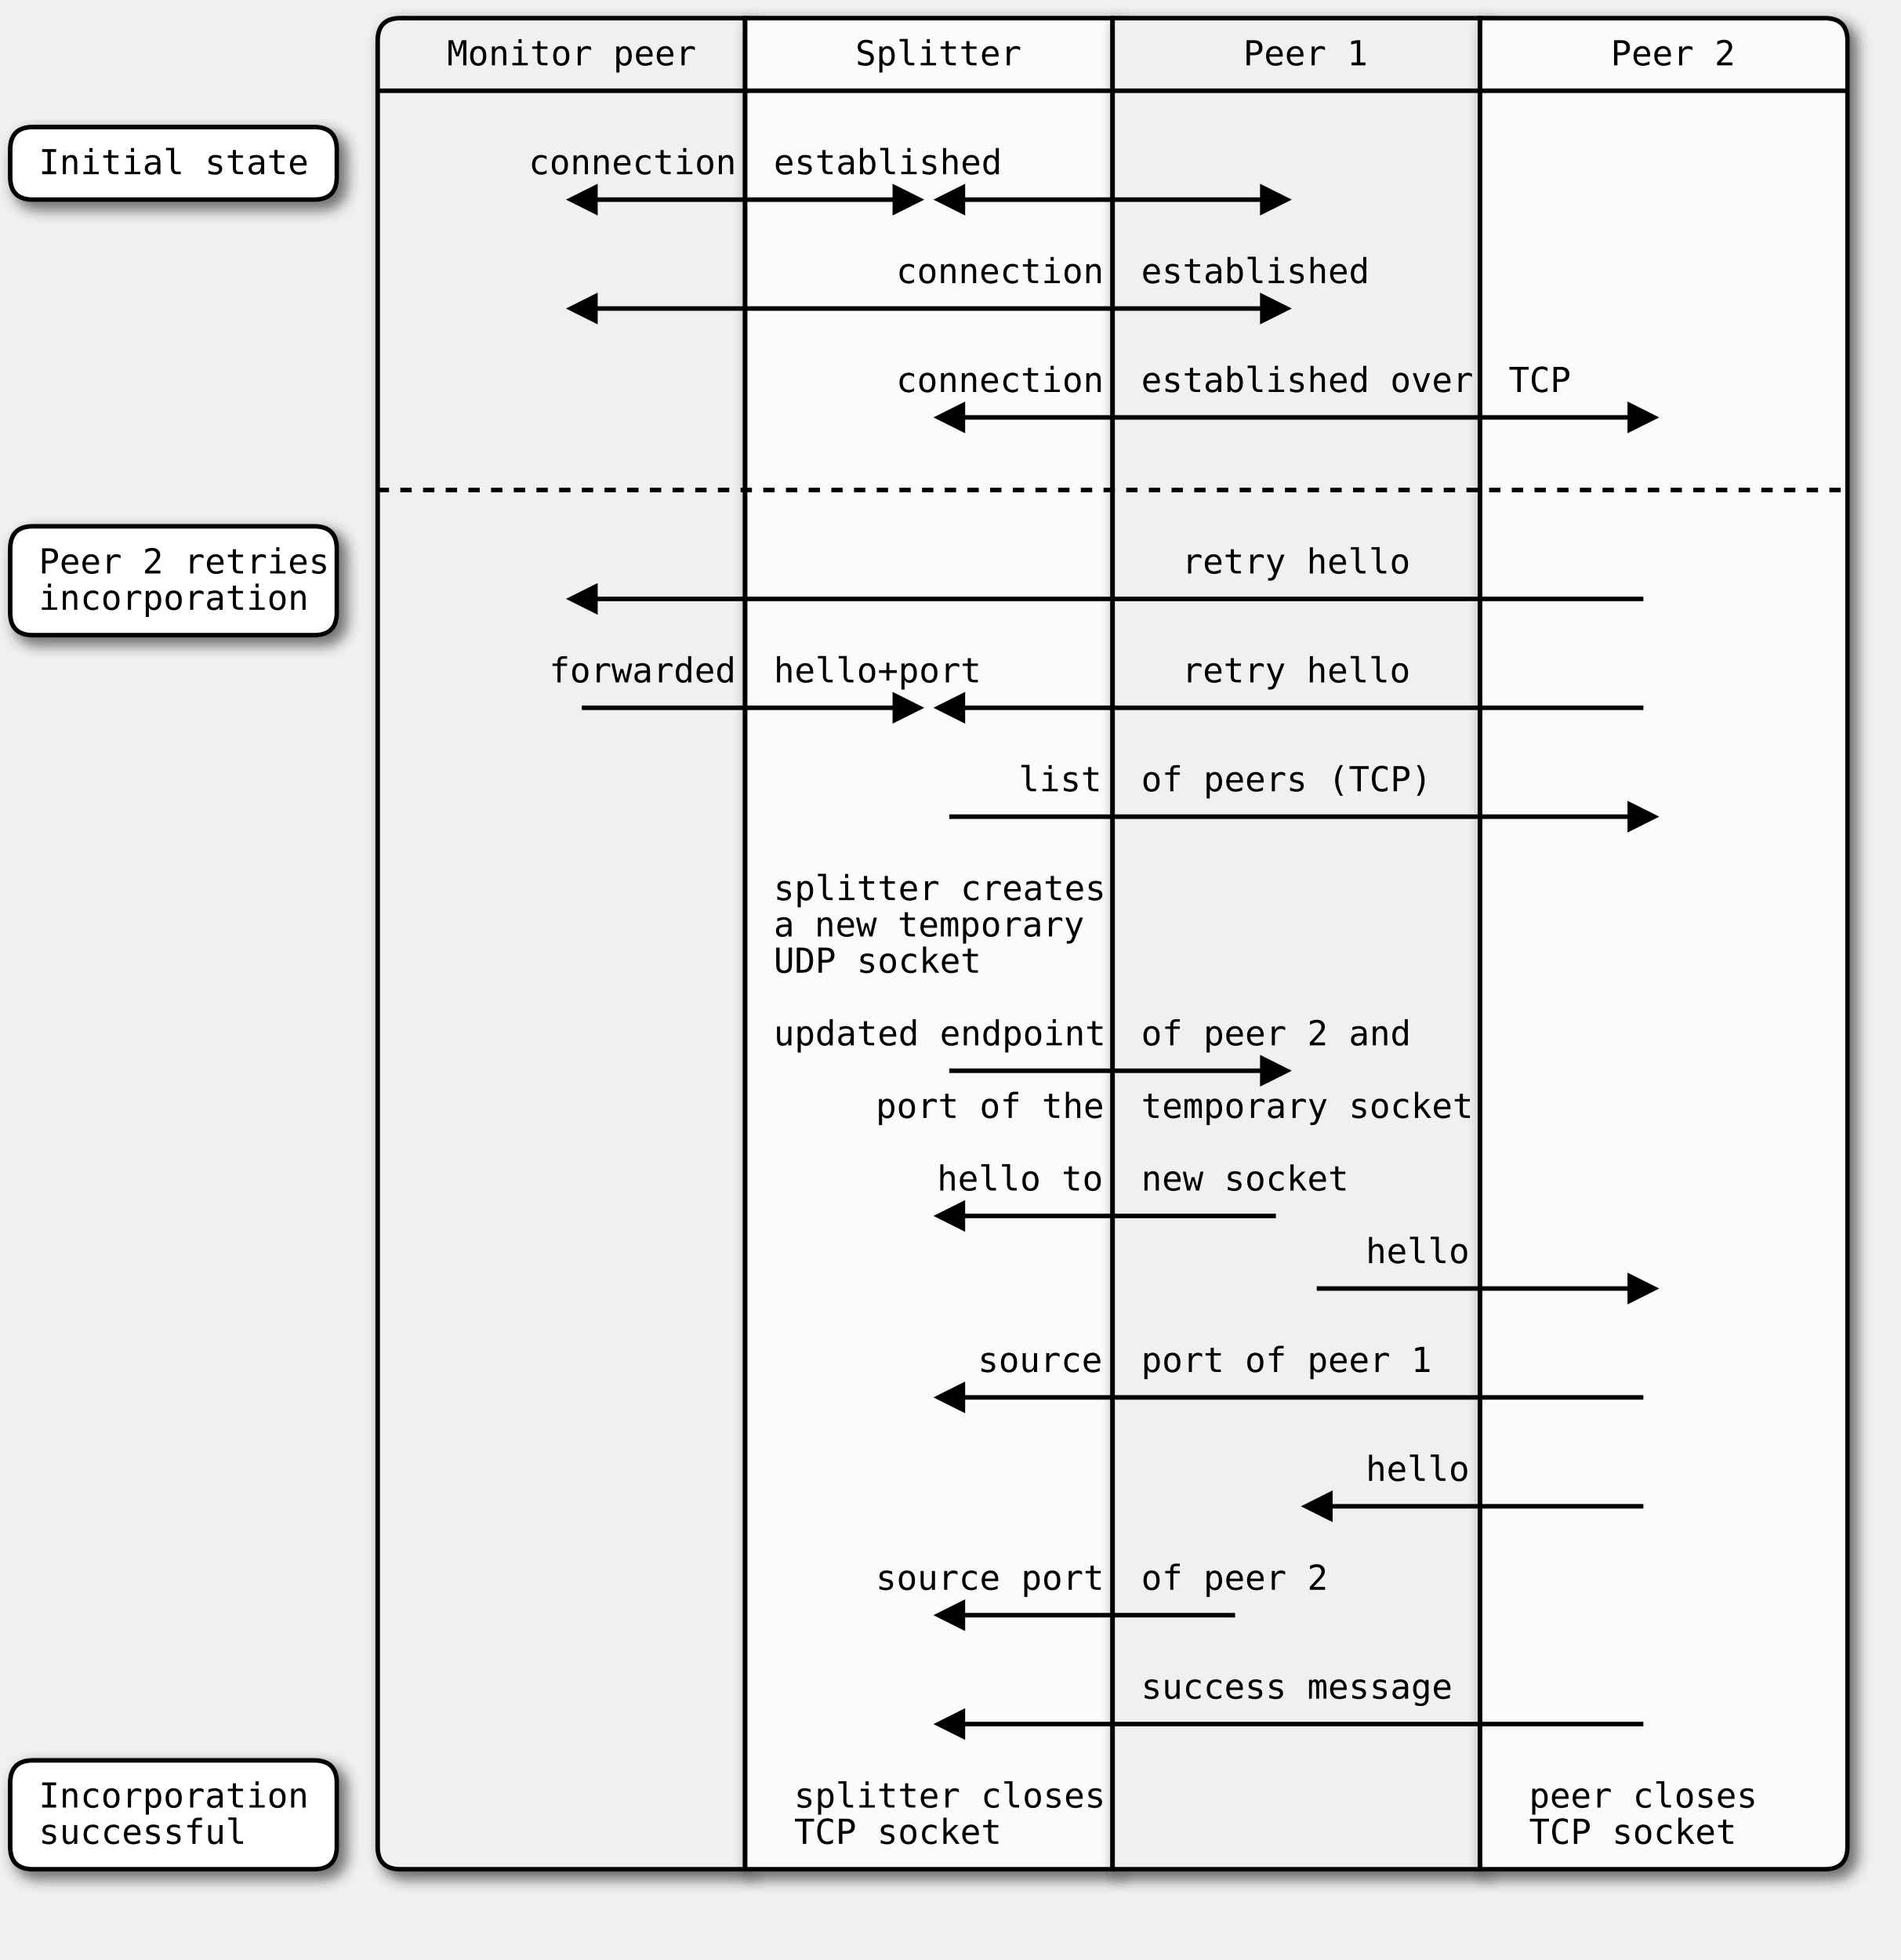
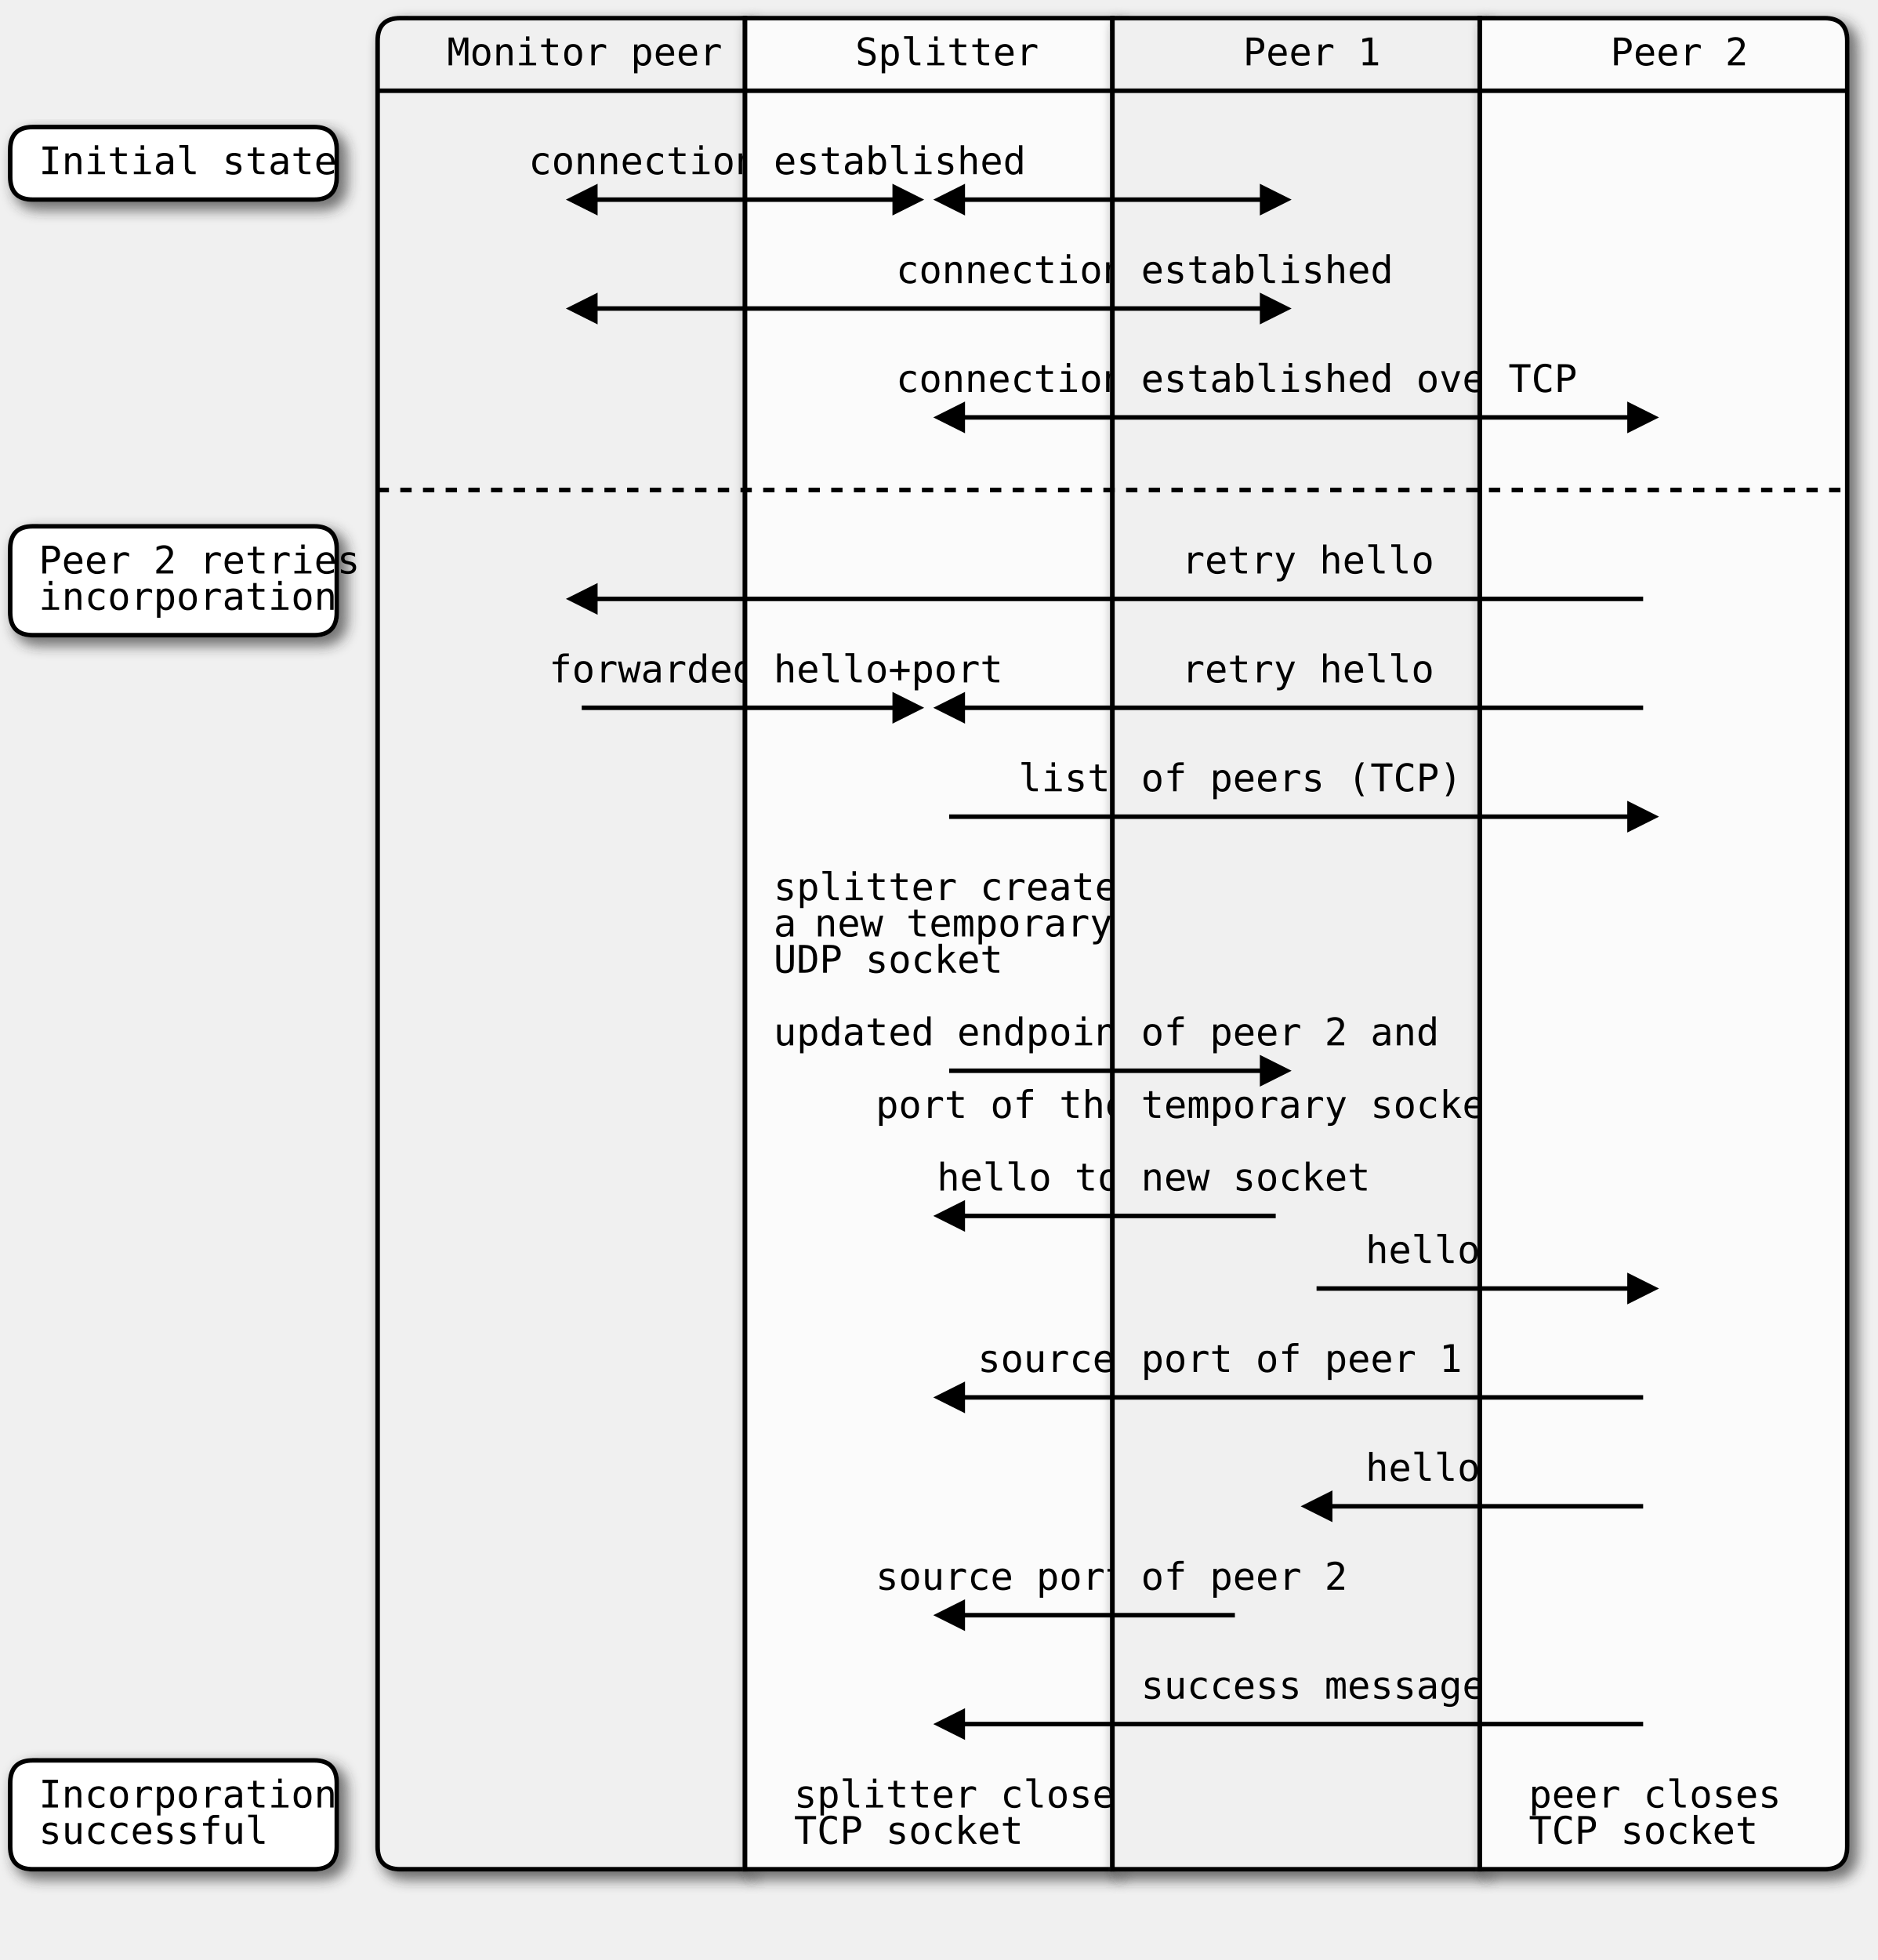
- <svg xmlns="http://www.w3.org/2000/svg" width="838px" height="864px" version="1.1">
+ <svg xmlns="http://www.w3.org/2000/svg" width="828px" height="864px" version="1.1">
  <defs>
    <filter id="dsFilterNoBlur" width="150%" height="150%">
      <feOffset result="offOut" in="SourceGraphic" dx="3" dy="3" />
      <feColorMatrix result="matrixOut" in="offOut" type="matrix" values="0.2 0 0 0 0 0 0.2 0 0 0 0 0 0.2 0 0 0 0 0 1 0" />
      <feBlend in="SourceGraphic" in2="matrixOut" mode="normal" />
    </filter>
    <filter id="dsFilter" width="150%" height="150%">
      <feOffset result="offOut" in="SourceGraphic" dx="3" dy="3" />
      <feColorMatrix result="matrixOut" in="offOut" type="matrix" values="0.2 0 0 0 0 0 0.2 0 0 0 0 0 0.2 0 0 0 0 0 1 0" />
      <feGaussianBlur result="blurOut" in="matrixOut" stdDeviation="3" />
      <feBlend in="SourceGraphic" in2="blurOut" mode="normal" />
    </filter>
    <marker id="iPointer" viewBox="0 0 10 10" refX="5" refY="5" markerUnits="strokeWidth" markerWidth="8" markerHeight="7" orient="auto">
      <path d="M 10 0 L 10 10 L 0 5 z" />
    </marker>
    <marker id="Pointer" viewBox="0 0 10 10" refX="5" refY="5" markerUnits="strokeWidth" markerWidth="8" markerHeight="7" orient="auto">
      <path d="M 0 0 L 10 5 L 0 10 z" />
    </marker>
  </defs>
  <g id="boxes" stroke="black" stroke-width="2" fill="none">
    <g id="group__Monitor_peer_">
      <path id="path__Monitor_peer_" filter="url(#dsFilter)" fill="#f0f0f0" d="M 166.5 18 Q 166.5 8 176.5 8 L 328.5 8 L 328.5 824 L 176.5 824 Q 166.5 824 166.5 814 Z" />
-       <text x="197.1" y="28.8" id="text__Monitor_peer_" fill="#000" stroke="none" style="font-family:Consolas,Monaco,Anonymous Pro,Anonymous,Bitstream Sans Mono,monospace;font-size:15.2px">Monitor peer </text>
-       <text x="233.1" y="76.8" id="text__Monitor_peer_" fill="#000" stroke="none" style="font-family:Consolas,Monaco,Anonymous Pro,Anonymous,Bitstream Sans Mono,monospace;font-size:15.2px">connection </text>
-       <text x="242.1" y="300.8" id="text__Monitor_peer_" fill="#000" stroke="none" style="font-family:Consolas,Monaco,Anonymous Pro,Anonymous,Bitstream Sans Mono,monospace;font-size:15.2px">forwarded </text>
+       <text x="197.1" y="28.8" id="text__Monitor_peer_" fill="#000" stroke="none" style="font-family:Consolas,Monaco,Anonymous Pro,Anonymous,Bitstream Sans Mono,monospace;font-size:16.8px">Monitor peer </text>
+       <text x="233.1" y="76.8" id="text__Monitor_peer_" fill="#000" stroke="none" style="font-family:Consolas,Monaco,Anonymous Pro,Anonymous,Bitstream Sans Mono,monospace;font-size:16.8px">connection </text>
+       <text x="242.1" y="300.8" id="text__Monitor_peer_" fill="#000" stroke="none" style="font-family:Consolas,Monaco,Anonymous Pro,Anonymous,Bitstream Sans Mono,monospace;font-size:16.8px">forwarded </text>
    </g>
    <g id="group____Splitter___">
      <path id="path____Splitter___" filter="url(#dsFilter)" fill="#fbfbfb" d="M 328.5 8 L 490.5 8 L 490.5 824 L 328.5 824 Z" />
-       <text x="377.1" y="28.8" id="text____Splitter___" fill="#000" stroke="none" style="font-family:Consolas,Monaco,Anonymous Pro,Anonymous,Bitstream Sans Mono,monospace;font-size:15.2px">Splitter </text>
-       <text x="341.1" y="76.8" id="text____Splitter___" fill="#000" stroke="none" style="font-family:Consolas,Monaco,Anonymous Pro,Anonymous,Bitstream Sans Mono,monospace;font-size:15.2px">established </text>
-       <text x="395.1" y="124.8" id="text____Splitter___" fill="#000" stroke="none" style="font-family:Consolas,Monaco,Anonymous Pro,Anonymous,Bitstream Sans Mono,monospace;font-size:15.2px">connection </text>
-       <text x="395.1" y="172.8" id="text____Splitter___" fill="#000" stroke="none" style="font-family:Consolas,Monaco,Anonymous Pro,Anonymous,Bitstream Sans Mono,monospace;font-size:15.2px">connection </text>
-       <text x="341.1" y="300.8" id="text____Splitter___" fill="#000" stroke="none" style="font-family:Consolas,Monaco,Anonymous Pro,Anonymous,Bitstream Sans Mono,monospace;font-size:15.2px">hello+port </text>
-       <text x="449.1" y="348.8" id="text____Splitter___" fill="#000" stroke="none" style="font-family:Consolas,Monaco,Anonymous Pro,Anonymous,Bitstream Sans Mono,monospace;font-size:15.2px">list </text>
-       <text x="341.1" y="396.8" id="text____Splitter___" fill="#000" stroke="none" style="font-family:Consolas,Monaco,Anonymous Pro,Anonymous,Bitstream Sans Mono,monospace;font-size:15.2px">splitter creates </text>
-       <text x="341.1" y="412.8" id="text____Splitter___" fill="#000" stroke="none" style="font-family:Consolas,Monaco,Anonymous Pro,Anonymous,Bitstream Sans Mono,monospace;font-size:15.2px">a</text>
-       <text x="359.1" y="412.8" id="text____Splitter___" fill="#000" stroke="none" style="font-family:Consolas,Monaco,Anonymous Pro,Anonymous,Bitstream Sans Mono,monospace;font-size:15.2px">new temporary </text>
-       <text x="341.1" y="428.8" id="text____Splitter___" fill="#000" stroke="none" style="font-family:Consolas,Monaco,Anonymous Pro,Anonymous,Bitstream Sans Mono,monospace;font-size:15.2px">UDP socket </text>
-       <text x="341.1" y="460.8" id="text____Splitter___" fill="#000" stroke="none" style="font-family:Consolas,Monaco,Anonymous Pro,Anonymous,Bitstream Sans Mono,monospace;font-size:15.2px">updated endpoint </text>
-       <text x="386.1" y="492.8" id="text____Splitter___" fill="#000" stroke="none" style="font-family:Consolas,Monaco,Anonymous Pro,Anonymous,Bitstream Sans Mono,monospace;font-size:15.2px">port of the </text>
-       <text x="413.1" y="524.8" id="text____Splitter___" fill="#000" stroke="none" style="font-family:Consolas,Monaco,Anonymous Pro,Anonymous,Bitstream Sans Mono,monospace;font-size:15.2px">hello to </text>
-       <text x="431.1" y="604.8" id="text____Splitter___" fill="#000" stroke="none" style="font-family:Consolas,Monaco,Anonymous Pro,Anonymous,Bitstream Sans Mono,monospace;font-size:15.2px">source </text>
-       <text x="386.1" y="700.8" id="text____Splitter___" fill="#000" stroke="none" style="font-family:Consolas,Monaco,Anonymous Pro,Anonymous,Bitstream Sans Mono,monospace;font-size:15.2px">source port </text>
-       <text x="350.1" y="796.8" id="text____Splitter___" fill="#000" stroke="none" style="font-family:Consolas,Monaco,Anonymous Pro,Anonymous,Bitstream Sans Mono,monospace;font-size:15.2px">splitter closes </text>
-       <text x="350.1" y="812.8" id="text____Splitter___" fill="#000" stroke="none" style="font-family:Consolas,Monaco,Anonymous Pro,Anonymous,Bitstream Sans Mono,monospace;font-size:15.2px">TCP socket </text>
+       <text x="377.1" y="28.8" id="text____Splitter___" fill="#000" stroke="none" style="font-family:Consolas,Monaco,Anonymous Pro,Anonymous,Bitstream Sans Mono,monospace;font-size:16.8px">Splitter </text>
+       <text x="341.1" y="76.8" id="text____Splitter___" fill="#000" stroke="none" style="font-family:Consolas,Monaco,Anonymous Pro,Anonymous,Bitstream Sans Mono,monospace;font-size:16.8px">established </text>
+       <text x="395.1" y="124.8" id="text____Splitter___" fill="#000" stroke="none" style="font-family:Consolas,Monaco,Anonymous Pro,Anonymous,Bitstream Sans Mono,monospace;font-size:16.8px">connection </text>
+       <text x="395.1" y="172.8" id="text____Splitter___" fill="#000" stroke="none" style="font-family:Consolas,Monaco,Anonymous Pro,Anonymous,Bitstream Sans Mono,monospace;font-size:16.8px">connection </text>
+       <text x="341.1" y="300.8" id="text____Splitter___" fill="#000" stroke="none" style="font-family:Consolas,Monaco,Anonymous Pro,Anonymous,Bitstream Sans Mono,monospace;font-size:16.8px">hello+port </text>
+       <text x="449.1" y="348.8" id="text____Splitter___" fill="#000" stroke="none" style="font-family:Consolas,Monaco,Anonymous Pro,Anonymous,Bitstream Sans Mono,monospace;font-size:16.8px">list </text>
+       <text x="341.1" y="396.8" id="text____Splitter___" fill="#000" stroke="none" style="font-family:Consolas,Monaco,Anonymous Pro,Anonymous,Bitstream Sans Mono,monospace;font-size:16.8px">splitter creates </text>
+       <text x="341.1" y="412.8" id="text____Splitter___" fill="#000" stroke="none" style="font-family:Consolas,Monaco,Anonymous Pro,Anonymous,Bitstream Sans Mono,monospace;font-size:16.8px">a</text>
+       <text x="359.1" y="412.8" id="text____Splitter___" fill="#000" stroke="none" style="font-family:Consolas,Monaco,Anonymous Pro,Anonymous,Bitstream Sans Mono,monospace;font-size:16.8px">new temporary </text>
+       <text x="341.1" y="428.8" id="text____Splitter___" fill="#000" stroke="none" style="font-family:Consolas,Monaco,Anonymous Pro,Anonymous,Bitstream Sans Mono,monospace;font-size:16.8px">UDP socket </text>
+       <text x="341.1" y="460.8" id="text____Splitter___" fill="#000" stroke="none" style="font-family:Consolas,Monaco,Anonymous Pro,Anonymous,Bitstream Sans Mono,monospace;font-size:16.8px">updated endpoint </text>
+       <text x="386.1" y="492.8" id="text____Splitter___" fill="#000" stroke="none" style="font-family:Consolas,Monaco,Anonymous Pro,Anonymous,Bitstream Sans Mono,monospace;font-size:16.8px">port of the </text>
+       <text x="413.1" y="524.8" id="text____Splitter___" fill="#000" stroke="none" style="font-family:Consolas,Monaco,Anonymous Pro,Anonymous,Bitstream Sans Mono,monospace;font-size:16.8px">hello to </text>
+       <text x="431.1" y="604.8" id="text____Splitter___" fill="#000" stroke="none" style="font-family:Consolas,Monaco,Anonymous Pro,Anonymous,Bitstream Sans Mono,monospace;font-size:16.8px">source </text>
+       <text x="386.1" y="700.8" id="text____Splitter___" fill="#000" stroke="none" style="font-family:Consolas,Monaco,Anonymous Pro,Anonymous,Bitstream Sans Mono,monospace;font-size:16.8px">source port </text>
+       <text x="350.1" y="796.8" id="text____Splitter___" fill="#000" stroke="none" style="font-family:Consolas,Monaco,Anonymous Pro,Anonymous,Bitstream Sans Mono,monospace;font-size:16.8px">splitter closes </text>
+       <text x="350.1" y="812.8" id="text____Splitter___" fill="#000" stroke="none" style="font-family:Consolas,Monaco,Anonymous Pro,Anonymous,Bitstream Sans Mono,monospace;font-size:16.8px">TCP socket </text>
    </g>
    <g id="group_____Peer_1____">
      <path id="path_____Peer_1____" filter="url(#dsFilter)" fill="#f0f0f0" d="M 490.5 8 L 652.5 8 L 652.5 824 L 490.5 824 Z" />
-       <text x="548.1" y="28.8" id="text_____Peer_1____" fill="#000" stroke="none" style="font-family:Consolas,Monaco,Anonymous Pro,Anonymous,Bitstream Sans Mono,monospace;font-size:15.2px">Peer 1 </text>
-       <text x="503.1" y="124.8" id="text_____Peer_1____" fill="#000" stroke="none" style="font-family:Consolas,Monaco,Anonymous Pro,Anonymous,Bitstream Sans Mono,monospace;font-size:15.2px">established </text>
-       <text x="503.1" y="172.8" id="text_____Peer_1____" fill="#000" stroke="none" style="font-family:Consolas,Monaco,Anonymous Pro,Anonymous,Bitstream Sans Mono,monospace;font-size:15.2px">established over </text>
-       <text x="521.1" y="252.8" id="text_____Peer_1____" fill="#000" stroke="none" style="font-family:Consolas,Monaco,Anonymous Pro,Anonymous,Bitstream Sans Mono,monospace;font-size:15.2px">retry hello </text>
-       <text x="521.1" y="300.8" id="text_____Peer_1____" fill="#000" stroke="none" style="font-family:Consolas,Monaco,Anonymous Pro,Anonymous,Bitstream Sans Mono,monospace;font-size:15.2px">retry hello </text>
-       <text x="503.1" y="348.8" id="text_____Peer_1____" fill="#000" stroke="none" style="font-family:Consolas,Monaco,Anonymous Pro,Anonymous,Bitstream Sans Mono,monospace;font-size:15.2px">of peers (TCP) </text>
-       <text x="503.1" y="460.8" id="text_____Peer_1____" fill="#000" stroke="none" style="font-family:Consolas,Monaco,Anonymous Pro,Anonymous,Bitstream Sans Mono,monospace;font-size:15.2px">of peer 2 and </text>
-       <text x="503.1" y="492.8" id="text_____Peer_1____" fill="#000" stroke="none" style="font-family:Consolas,Monaco,Anonymous Pro,Anonymous,Bitstream Sans Mono,monospace;font-size:15.2px">temporary socket </text>
-       <text x="503.1" y="524.8" id="text_____Peer_1____" fill="#000" stroke="none" style="font-family:Consolas,Monaco,Anonymous Pro,Anonymous,Bitstream Sans Mono,monospace;font-size:15.2px">new socket </text>
-       <text x="602.1" y="556.8" id="text_____Peer_1____" fill="#000" stroke="none" style="font-family:Consolas,Monaco,Anonymous Pro,Anonymous,Bitstream Sans Mono,monospace;font-size:15.2px">hello </text>
-       <text x="503.1" y="604.8" id="text_____Peer_1____" fill="#000" stroke="none" style="font-family:Consolas,Monaco,Anonymous Pro,Anonymous,Bitstream Sans Mono,monospace;font-size:15.2px">port of peer 1 </text>
-       <text x="602.1" y="652.8" id="text_____Peer_1____" fill="#000" stroke="none" style="font-family:Consolas,Monaco,Anonymous Pro,Anonymous,Bitstream Sans Mono,monospace;font-size:15.2px">hello </text>
-       <text x="503.1" y="700.8" id="text_____Peer_1____" fill="#000" stroke="none" style="font-family:Consolas,Monaco,Anonymous Pro,Anonymous,Bitstream Sans Mono,monospace;font-size:15.2px">of peer 2 </text>
-       <text x="503.1" y="748.8" id="text_____Peer_1____" fill="#000" stroke="none" style="font-family:Consolas,Monaco,Anonymous Pro,Anonymous,Bitstream Sans Mono,monospace;font-size:15.2px">success message </text>
+       <text x="548.1" y="28.8" id="text_____Peer_1____" fill="#000" stroke="none" style="font-family:Consolas,Monaco,Anonymous Pro,Anonymous,Bitstream Sans Mono,monospace;font-size:16.8px">Peer 1 </text>
+       <text x="503.1" y="124.8" id="text_____Peer_1____" fill="#000" stroke="none" style="font-family:Consolas,Monaco,Anonymous Pro,Anonymous,Bitstream Sans Mono,monospace;font-size:16.8px">established </text>
+       <text x="503.1" y="172.8" id="text_____Peer_1____" fill="#000" stroke="none" style="font-family:Consolas,Monaco,Anonymous Pro,Anonymous,Bitstream Sans Mono,monospace;font-size:16.8px">established over </text>
+       <text x="521.1" y="252.8" id="text_____Peer_1____" fill="#000" stroke="none" style="font-family:Consolas,Monaco,Anonymous Pro,Anonymous,Bitstream Sans Mono,monospace;font-size:16.8px">retry hello </text>
+       <text x="521.1" y="300.8" id="text_____Peer_1____" fill="#000" stroke="none" style="font-family:Consolas,Monaco,Anonymous Pro,Anonymous,Bitstream Sans Mono,monospace;font-size:16.8px">retry hello </text>
+       <text x="503.1" y="348.8" id="text_____Peer_1____" fill="#000" stroke="none" style="font-family:Consolas,Monaco,Anonymous Pro,Anonymous,Bitstream Sans Mono,monospace;font-size:16.8px">of peers (TCP) </text>
+       <text x="503.1" y="460.8" id="text_____Peer_1____" fill="#000" stroke="none" style="font-family:Consolas,Monaco,Anonymous Pro,Anonymous,Bitstream Sans Mono,monospace;font-size:16.8px">of peer 2 and </text>
+       <text x="503.1" y="492.8" id="text_____Peer_1____" fill="#000" stroke="none" style="font-family:Consolas,Monaco,Anonymous Pro,Anonymous,Bitstream Sans Mono,monospace;font-size:16.8px">temporary socket </text>
+       <text x="503.1" y="524.8" id="text_____Peer_1____" fill="#000" stroke="none" style="font-family:Consolas,Monaco,Anonymous Pro,Anonymous,Bitstream Sans Mono,monospace;font-size:16.8px">new socket </text>
+       <text x="602.1" y="556.8" id="text_____Peer_1____" fill="#000" stroke="none" style="font-family:Consolas,Monaco,Anonymous Pro,Anonymous,Bitstream Sans Mono,monospace;font-size:16.8px">hello </text>
+       <text x="503.1" y="604.8" id="text_____Peer_1____" fill="#000" stroke="none" style="font-family:Consolas,Monaco,Anonymous Pro,Anonymous,Bitstream Sans Mono,monospace;font-size:16.8px">port of peer 1 </text>
+       <text x="602.1" y="652.8" id="text_____Peer_1____" fill="#000" stroke="none" style="font-family:Consolas,Monaco,Anonymous Pro,Anonymous,Bitstream Sans Mono,monospace;font-size:16.8px">hello </text>
+       <text x="503.1" y="700.8" id="text_____Peer_1____" fill="#000" stroke="none" style="font-family:Consolas,Monaco,Anonymous Pro,Anonymous,Bitstream Sans Mono,monospace;font-size:16.8px">of peer 2 </text>
+       <text x="503.1" y="748.8" id="text_____Peer_1____" fill="#000" stroke="none" style="font-family:Consolas,Monaco,Anonymous Pro,Anonymous,Bitstream Sans Mono,monospace;font-size:16.8px">success message </text>
    </g>
    <g id="group_____Peer_2____">
      <path id="path_____Peer_2____" filter="url(#dsFilter)" fill="#fbfbfb" d="M 652.5 8 L 804.5 8 Q 814.5 8 814.5 18 L 814.5 814 Q 814.5 824 804.5 824 L 652.5 824 Z" />
-       <text x="710.1" y="28.8" id="text_____Peer_2____" fill="#000" stroke="none" style="font-family:Consolas,Monaco,Anonymous Pro,Anonymous,Bitstream Sans Mono,monospace;font-size:15.2px">Peer 2 </text>
-       <text x="665.1" y="172.8" id="text_____Peer_2____" fill="#000" stroke="none" style="font-family:Consolas,Monaco,Anonymous Pro,Anonymous,Bitstream Sans Mono,monospace;font-size:15.2px">TCP </text>
-       <text x="674.1" y="796.8" id="text_____Peer_2____" fill="#000" stroke="none" style="font-family:Consolas,Monaco,Anonymous Pro,Anonymous,Bitstream Sans Mono,monospace;font-size:15.2px">peer closes </text>
-       <text x="674.1" y="812.8" id="text_____Peer_2____" fill="#000" stroke="none" style="font-family:Consolas,Monaco,Anonymous Pro,Anonymous,Bitstream Sans Mono,monospace;font-size:15.2px">TCP socket </text>
+       <text x="710.1" y="28.8" id="text_____Peer_2____" fill="#000" stroke="none" style="font-family:Consolas,Monaco,Anonymous Pro,Anonymous,Bitstream Sans Mono,monospace;font-size:16.8px">Peer 2 </text>
+       <text x="665.1" y="172.8" id="text_____Peer_2____" fill="#000" stroke="none" style="font-family:Consolas,Monaco,Anonymous Pro,Anonymous,Bitstream Sans Mono,monospace;font-size:16.8px">TCP </text>
+       <text x="674.1" y="796.8" id="text_____Peer_2____" fill="#000" stroke="none" style="font-family:Consolas,Monaco,Anonymous Pro,Anonymous,Bitstream Sans Mono,monospace;font-size:16.8px">peer closes </text>
+       <text x="674.1" y="812.8" id="text_____Peer_2____" fill="#000" stroke="none" style="font-family:Consolas,Monaco,Anonymous Pro,Anonymous,Bitstream Sans Mono,monospace;font-size:16.8px">TCP socket </text>
    </g>
    <g id="group10">
      <path id="path10" filter="url(#dsFilter)" fill="#fff" d="M 4.5 66 Q 4.5 56 14.5 56 L 138.5 56 Q 148.5 56 148.5 66 L 148.5 78 Q 148.5 88 138.5 88 L 14.5 88 Q 4.5 88 4.5 78 Z" />
-       <text x="17.1" y="76.8" id="text10" fill="#000" stroke="none" style="font-family:Consolas,Monaco,Anonymous Pro,Anonymous,Bitstream Sans Mono,monospace;font-size:15.2px">Initial state </text>
+       <text x="17.1" y="76.8" id="text10" fill="#000" stroke="none" style="font-family:Consolas,Monaco,Anonymous Pro,Anonymous,Bitstream Sans Mono,monospace;font-size:16.8px">Initial state </text>
    </g>
    <g id="group26">
      <path id="path26" filter="url(#dsFilter)" fill="#fff" d="M 4.5 242 Q 4.5 232 14.5 232 L 138.5 232 Q 148.5 232 148.5 242 L 148.5 270 Q 148.5 280 138.5 280 L 14.5 280 Q 4.5 280 4.5 270 Z" />
-       <text x="17.1" y="252.8" id="text26" fill="#000" stroke="none" style="font-family:Consolas,Monaco,Anonymous Pro,Anonymous,Bitstream Sans Mono,monospace;font-size:15.2px">Peer 2 retries </text>
-       <text x="17.1" y="268.8" id="text26" fill="#000" stroke="none" style="font-family:Consolas,Monaco,Anonymous Pro,Anonymous,Bitstream Sans Mono,monospace;font-size:15.2px">incorporation </text>
+       <text x="17.1" y="252.8" id="text26" fill="#000" stroke="none" style="font-family:Consolas,Monaco,Anonymous Pro,Anonymous,Bitstream Sans Mono,monospace;font-size:16.8px">Peer 2 retries </text>
+       <text x="17.1" y="268.8" id="text26" fill="#000" stroke="none" style="font-family:Consolas,Monaco,Anonymous Pro,Anonymous,Bitstream Sans Mono,monospace;font-size:16.8px">incorporation </text>
    </g>
    <g id="group48">
      <path id="path48" filter="url(#dsFilter)" fill="#fff" d="M 4.5 786 Q 4.5 776 14.5 776 L 138.5 776 Q 148.5 776 148.5 786 L 148.5 814 Q 148.5 824 138.5 824 L 14.5 824 Q 4.5 824 4.5 814 Z" />
-       <text x="17.1" y="796.8" id="text48" fill="#000" stroke="none" style="font-family:Consolas,Monaco,Anonymous Pro,Anonymous,Bitstream Sans Mono,monospace;font-size:15.2px">Incorporation </text>
-       <text x="17.1" y="812.8" id="text48" fill="#000" stroke="none" style="font-family:Consolas,Monaco,Anonymous Pro,Anonymous,Bitstream Sans Mono,monospace;font-size:15.2px">successful </text>
+       <text x="17.1" y="796.8" id="text48" fill="#000" stroke="none" style="font-family:Consolas,Monaco,Anonymous Pro,Anonymous,Bitstream Sans Mono,monospace;font-size:16.8px">Incorporation </text>
+       <text x="17.1" y="812.8" id="text48" fill="#000" stroke="none" style="font-family:Consolas,Monaco,Anonymous Pro,Anonymous,Bitstream Sans Mono,monospace;font-size:16.8px">successful </text>
    </g>
  </g>
  <g id="lines" stroke="black" stroke-width="2" fill="none">
    <g id="group1031">
      <path id="path1031" d="M 166.5 40 L 328.5 40 L 490.5 40 L 652.5 40 L 814.5 40 " />
    </g>
    <g id="group1043">
      <path id="path1043" stroke-dasharray="5 5" d="M 166.5 216 L 328.5 216 L 490.5 216 L 652.5 216 L 814.5 216 " />
    </g>
    <g id="group1576">
      <path id="path1576" marker-start="url(#iPointer)" marker-end="url(#Pointer)" d="M 256.5 88 L 328.5 88 L 400.5 88 " />
    </g>
    <g id="group1579">
      <path id="path1579" marker-start="url(#iPointer)" marker-end="url(#Pointer)" d="M 256.5 136 L 328.5 136 L 490.5 136 L 562.5 136 " />
    </g>
    <g id="group1587">
      <path id="path1587" marker-start="url(#iPointer)" d="M 256.5 264 L 328.5 264 L 490.5 264 L 652.5 264 L 724.5 264 " />
    </g>
    <g id="group1590">
      <path id="path1590" marker-end="url(#Pointer)" d="M 256.5 312 L 328.5 312 L 400.5 312 " />
    </g>
    <g id="group2548">
      <path id="path2548" marker-start="url(#iPointer)" marker-end="url(#Pointer)" d="M 418.5 88 L 490.5 88 L 562.5 88 " />
    </g>
    <g id="group2554">
      <path id="path2554" marker-start="url(#iPointer)" marker-end="url(#Pointer)" d="M 418.5 184 L 490.5 184 L 652.5 184 L 724.5 184 " />
    </g>
    <g id="group2562">
      <path id="path2562" marker-start="url(#iPointer)" d="M 418.5 312 L 490.5 312 L 652.5 312 L 724.5 312 " />
    </g>
    <g id="group2565">
      <path id="path2565" marker-end="url(#Pointer)" d="M 418.5 360 L 490.5 360 L 652.5 360 L 724.5 360 " />
    </g>
    <g id="group2572">
      <path id="path2572" marker-end="url(#Pointer)" d="M 418.5 472 L 490.5 472 L 562.5 472 " />
    </g>
    <g id="group2576">
      <path id="path2576" marker-start="url(#iPointer)" d="M 418.5 536 L 490.5 536 L 562.5 536 " />
    </g>
    <g id="group2581">
      <path id="path2581" marker-start="url(#iPointer)" d="M 418.5 616 L 490.5 616 L 652.5 616 L 724.5 616 " />
    </g>
    <g id="group2587">
      <path id="path2587" marker-start="url(#iPointer)" d="M 418.5 712 L 490.5 712 L 544.5 712 " />
    </g>
    <g id="group2590">
      <path id="path2590" marker-start="url(#iPointer)" d="M 418.5 760 L 490.5 760 L 652.5 760 L 724.5 760 " />
    </g>
    <g id="group3550">
      <path id="path3550" marker-end="url(#Pointer)" d="M 580.5 568 L 652.5 568 L 724.5 568 " />
    </g>
    <g id="group3556">
      <path id="path3556" marker-start="url(#iPointer)" d="M 580.5 664 L 652.5 664 L 724.5 664 " />
    </g>
  </g>
-   <g id="text" fill="black" style="font-family:Consolas,Monaco,Anonymous Pro,Anonymous,Bitstream Sans Mono,monospace;font-size:15.2px">
+   <g id="text" fill="black" style="font-family:Consolas,Monaco,Anonymous Pro,Anonymous,Bitstream Sans Mono,monospace;font-size:16.8px">
</g>
</svg>
